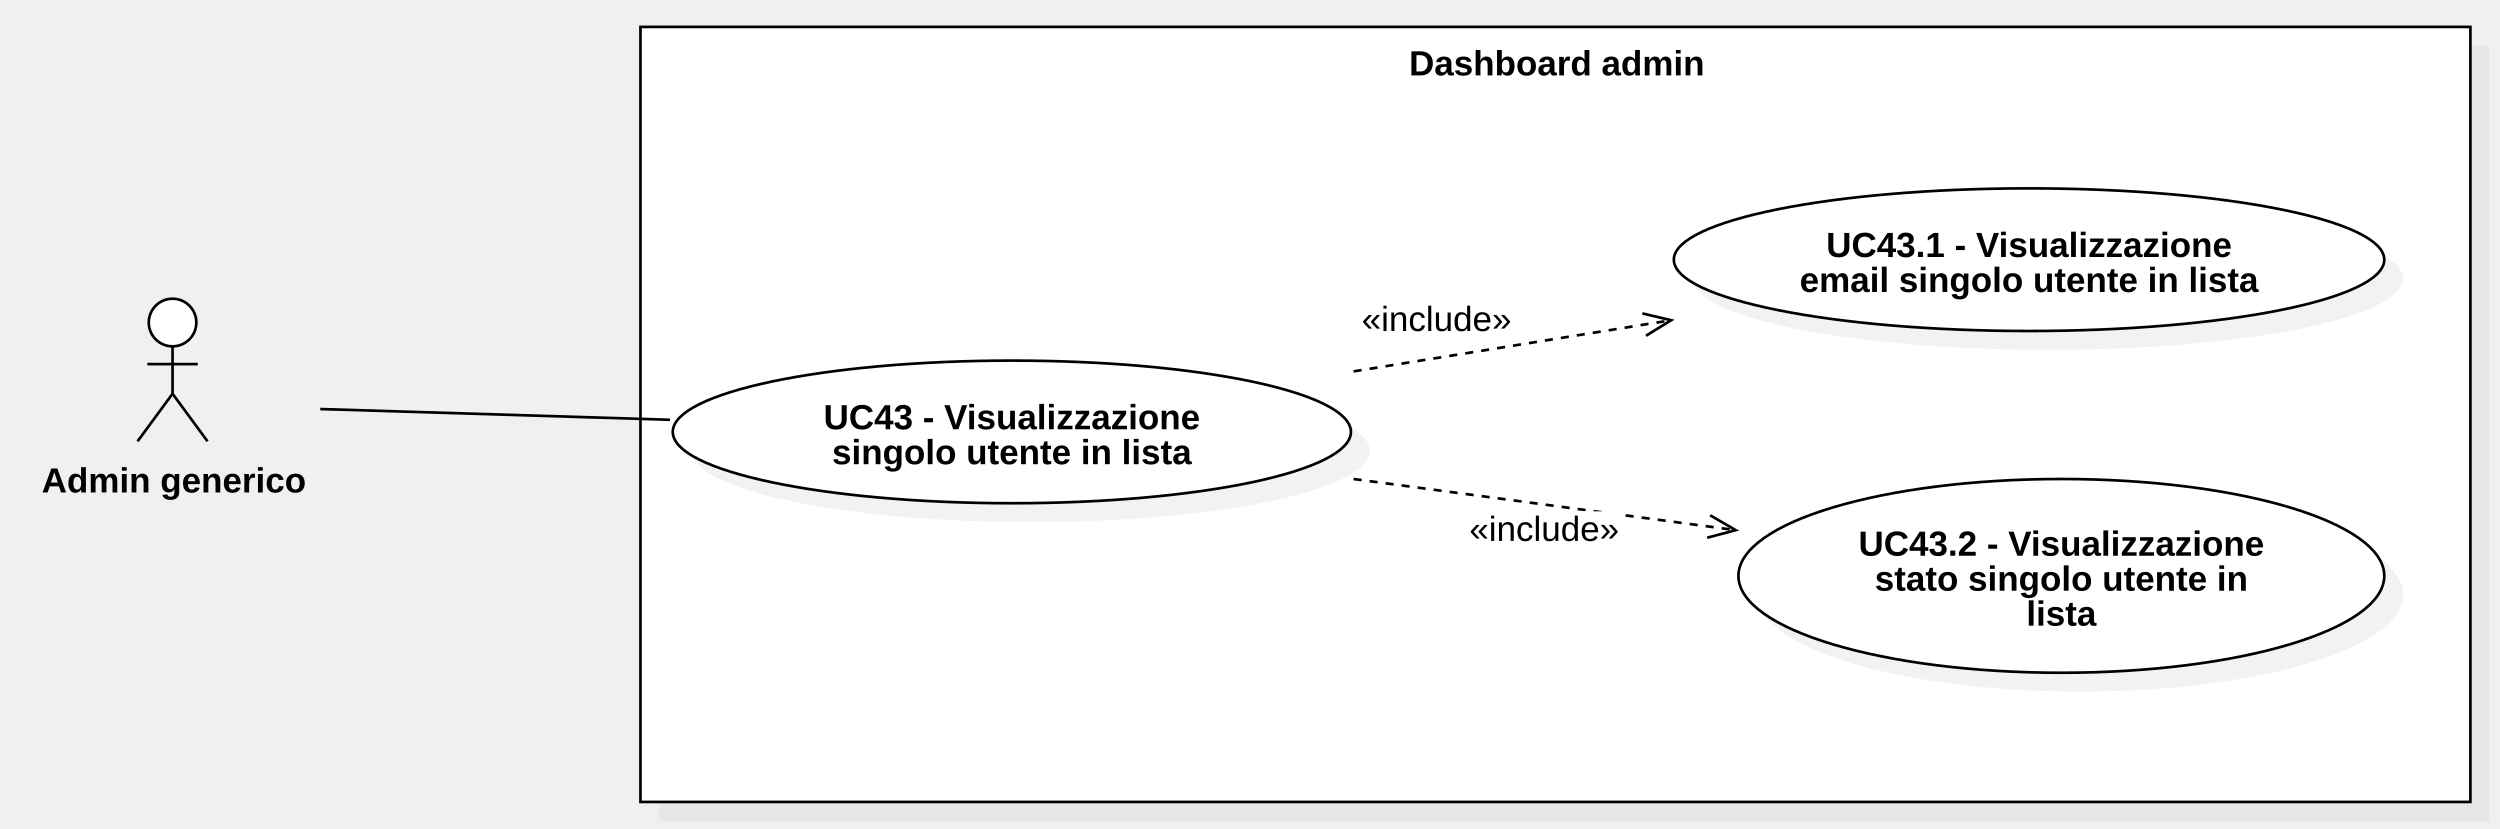
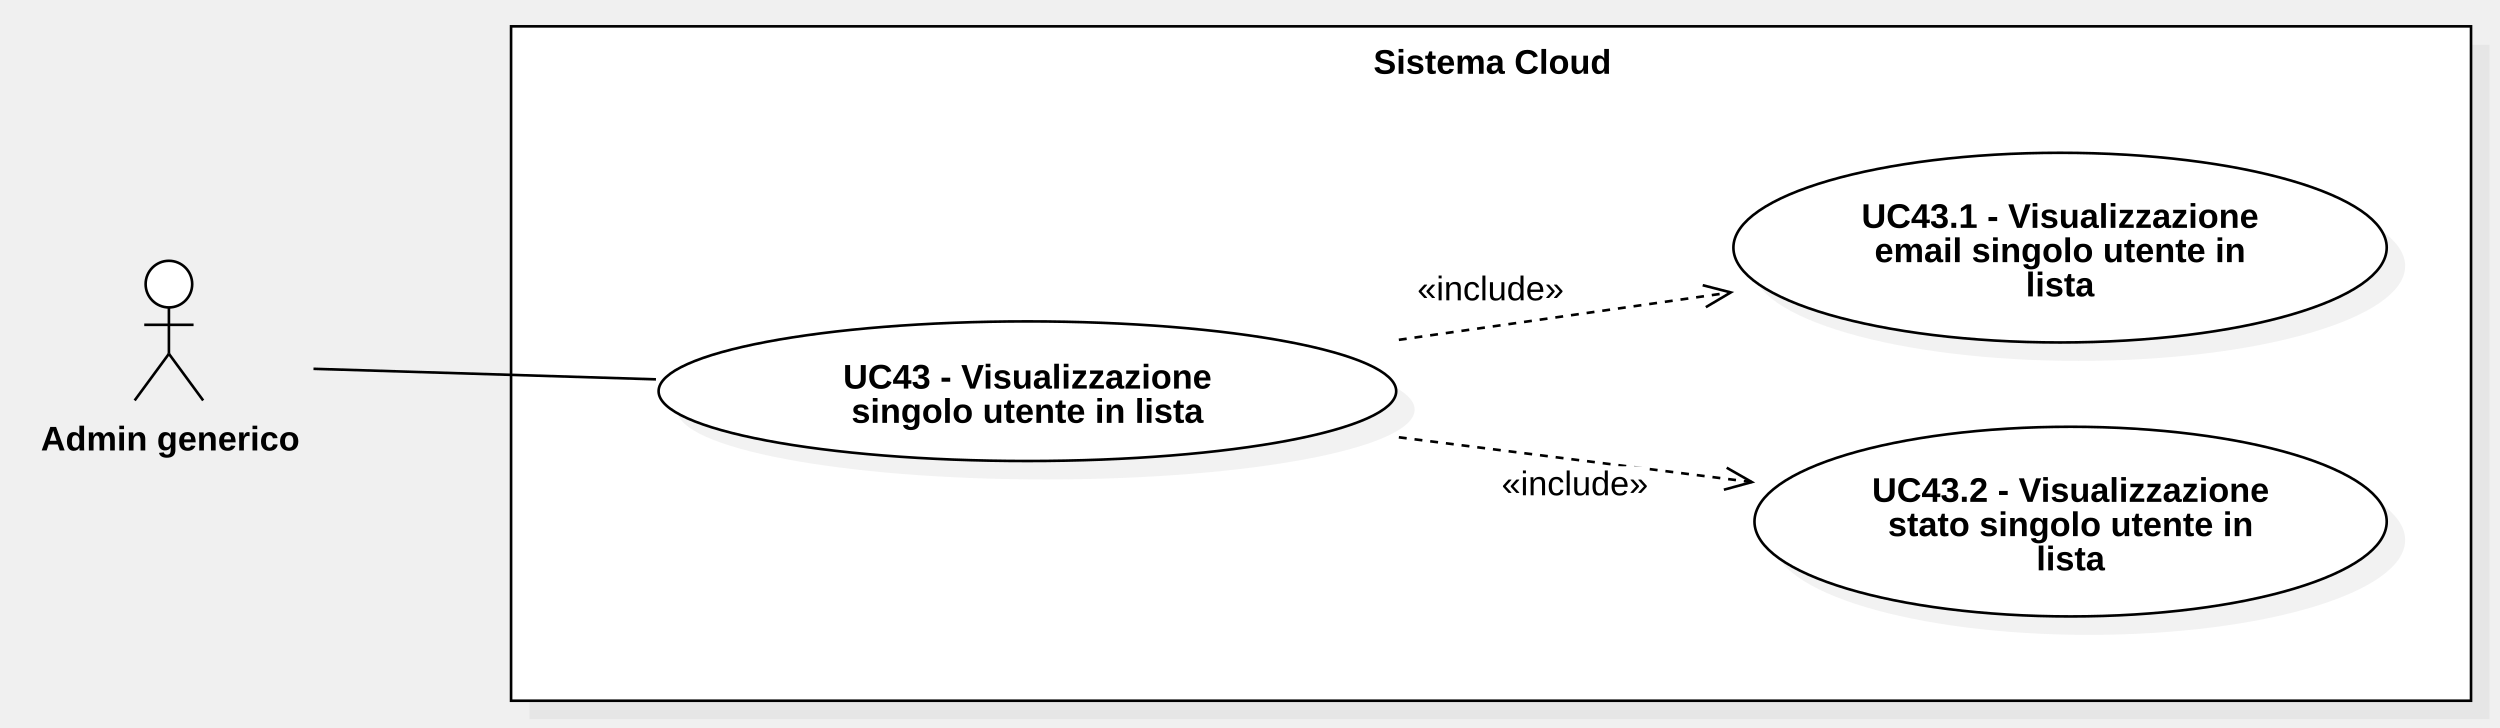
- <svg xmlns="http://www.w3.org/2000/svg" version="1.1" width="929" height="308">
+ <svg xmlns="http://www.w3.org/2000/svg" version="1.1" width="949" height="276">
  <defs />
  <g>
    <g>
-       <rect fill="#C0C0C0" stroke="none" x="763" y="530" width="680" height="288" transform="matrix(1 0 0 1 -518 -513)" fill-opacity="0.2" />
+       <rect fill="#C0C0C0" stroke="none" x="568" y="441" width="744" height="256" transform="matrix(1 0 0 1 -367 -424)" fill-opacity="0.2" />
    </g>
    <g>
-       <rect fill="#ffffff" stroke="none" x="756" y="523" width="680" height="288" transform="matrix(1 0 0 1 -518 -513)" />
+       <rect fill="#ffffff" stroke="none" x="561" y="434" width="744" height="256" transform="matrix(1 0 0 1 -367 -424)" />
    </g>
    <g>
-       <path fill="none" stroke="#000000" paint-order="fill stroke markers" d=" M 238 10 L 918 10 L 918 298 L 238 298 L 238 10 Z Z" stroke-miterlimit="10" stroke-dasharray="" />
+       <path fill="none" stroke="#000000" paint-order="fill stroke markers" d=" M 194 10 L 938 10 L 938 266 L 194 266 L 194 10 Z Z" stroke-miterlimit="10" stroke-dasharray="" />
    </g>
    <g>
      <g>
        <path fill="none" stroke="none" />
-         <text fill="#000000" stroke="none" font-family="Arial" font-size="13px" font-style="normal" font-weight="bold" text-decoration="undefined" x="1096.5" y="536.5" text-anchor="middle" dominant-baseline="central" transform="matrix(1 0 0 1 -518 -513)">Dashboard admin</text>
+         <text fill="#000000" stroke="none" font-family="Arial" font-size="13px" font-style="normal" font-weight="bold" text-decoration="undefined" x="933.5" y="447.5" text-anchor="middle" dominant-baseline="central" transform="matrix(1 0 0 1 -367 -424)">Sistema Cloud</text>
      </g>
    </g>
    <g>
-       <path fill="#ffffff" stroke="none" paint-order="stroke fill markers" d=" M 55.278 119.85 C 55.278 114.962 59.236 111 64.118 111 C 69 111 72.958 114.962 72.958 119.85 C 72.958 124.738 69 128.7 64.118 128.7 C 59.236 128.7 55.278 124.738 55.278 119.85 Z" />
+       <path fill="#ffffff" stroke="none" paint-order="stroke fill markers" d=" M 55.278 107.85 C 55.278 102.962 59.236 99 64.118 99 C 69 99 72.958 102.962 72.958 107.85 C 72.958 112.738 69 116.7 64.118 116.7 C 59.236 116.7 55.278 112.738 55.278 107.85 Z" />
    </g>
    <g>
-       <path fill="none" stroke="#000000" paint-order="fill stroke markers" d=" M 55.278 119.85 C 55.278 114.962 59.236 111 64.118 111 C 69 111 72.958 114.962 72.958 119.85 C 72.958 124.738 69 128.7 64.118 128.7 C 59.236 128.7 55.278 124.738 55.278 119.85 Z" stroke-miterlimit="10" stroke-dasharray="" />
+       <path fill="none" stroke="#000000" paint-order="fill stroke markers" d=" M 55.278 107.85 C 55.278 102.962 59.236 99 64.118 99 C 69 99 72.958 102.962 72.958 107.85 C 72.958 112.738 69 116.7 64.118 116.7 C 59.236 116.7 55.278 112.738 55.278 107.85 Z" stroke-miterlimit="10" stroke-dasharray="" />
    </g>
    <g>
-       <path fill="none" stroke="#000000" paint-order="fill stroke markers" d=" M 64.118 128.7 L 64.118 146.3" stroke-miterlimit="10" stroke-dasharray="" />
+       <path fill="none" stroke="#000000" paint-order="fill stroke markers" d=" M 64.118 116.7 L 64.118 134.3" stroke-miterlimit="10" stroke-dasharray="" />
    </g>
    <g>
-       <path fill="none" stroke="#000000" paint-order="fill stroke markers" d=" M 54.758 135.3 L 73.478 135.3" stroke-miterlimit="10" stroke-dasharray="" />
+       <path fill="none" stroke="#000000" paint-order="fill stroke markers" d=" M 54.758 123.3 L 73.478 123.3" stroke-miterlimit="10" stroke-dasharray="" />
    </g>
    <g>
-       <path fill="none" stroke="#000000" paint-order="fill stroke markers" d=" M 64.118 146.3 L 51.118 164" stroke-miterlimit="10" stroke-dasharray="" />
+       <path fill="none" stroke="#000000" paint-order="fill stroke markers" d=" M 64.118 134.3 L 51.118 152" stroke-miterlimit="10" stroke-dasharray="" />
    </g>
    <g>
-       <path fill="none" stroke="#000000" paint-order="fill stroke markers" d=" M 64.118 146.3 L 77.118 164" stroke-miterlimit="10" stroke-dasharray="" />
+       <path fill="none" stroke="#000000" paint-order="fill stroke markers" d=" M 64.118 134.3 L 77.118 152" stroke-miterlimit="10" stroke-dasharray="" />
    </g>
    <g>
      <g>
        <path fill="none" stroke="none" />
-         <text fill="#000000" stroke="none" font-family="Arial" font-size="13px" font-style="normal" font-weight="bold" text-decoration="undefined" x="582.618" y="691.5" text-anchor="middle" dominant-baseline="central" transform="matrix(1 0 0 1 -518 -513)">Admin generico</text>
+         <text fill="#000000" stroke="none" font-family="Arial" font-size="13px" font-style="normal" font-weight="bold" text-decoration="undefined" x="431.618" y="590.5" text-anchor="middle" dominant-baseline="central" transform="matrix(1 0 0 1 -367 -424)">Admin generico</text>
      </g>
    </g>
    <g>
-       <path fill="#C0C0C0" stroke="none" paint-order="stroke fill markers" d=" M 257 167.5 C 257 152.864 313.412 141 383 141 C 452.588 141 509 152.864 509 167.5 C 509 182.136 452.588 194 383 194 C 313.412 194 257 182.136 257 167.5 Z" fill-opacity="0.2" />
+       <path fill="#C0C0C0" stroke="none" paint-order="stroke fill markers" d=" M 257 155.5 C 257 140.864 319.68 129 397 129 C 474.32 129 537 140.864 537 155.5 C 537 170.136 474.32 182 397 182 C 319.68 182 257 170.136 257 155.5 Z" fill-opacity="0.2" />
    </g>
    <g>
-       <path fill="#ffffff" stroke="none" paint-order="stroke fill markers" d=" M 250 160.5 C 250 145.864 306.412 134 376 134 C 445.588 134 502 145.864 502 160.5 C 502 175.136 445.588 187 376 187 C 306.412 187 250 175.136 250 160.5 Z" />
+       <path fill="#ffffff" stroke="none" paint-order="stroke fill markers" d=" M 250 148.5 C 250 133.864 312.68 122 390 122 C 467.32 122 530 133.864 530 148.5 C 530 163.136 467.32 175 390 175 C 312.68 175 250 163.136 250 148.5 Z" />
    </g>
    <g>
-       <path fill="none" stroke="#000000" paint-order="fill stroke markers" d=" M 250 160.5 C 250 145.864 306.412 134 376 134 C 445.588 134 502 145.864 502 160.5 C 502 175.136 445.588 187 376 187 C 306.412 187 250 175.136 250 160.5 Z" stroke-miterlimit="10" stroke-dasharray="" />
+       <path fill="none" stroke="#000000" paint-order="fill stroke markers" d=" M 250 148.5 C 250 133.864 312.68 122 390 122 C 467.32 122 530 133.864 530 148.5 C 530 163.136 467.32 175 390 175 C 312.68 175 250 163.136 250 148.5 Z" stroke-miterlimit="10" stroke-dasharray="" />
    </g>
    <g>
      <g>
        <path fill="none" stroke="none" />
-         <text fill="#000000" stroke="none" font-family="Arial" font-size="13px" font-style="normal" font-weight="bold" text-decoration="undefined" x="894" y="668" text-anchor="middle" dominant-baseline="central" transform="matrix(1 0 0 1 -518 -513)">UC43 - Visualizzazione</text>
-         <text fill="#000000" stroke="none" font-family="Arial" font-size="13px" font-style="normal" font-weight="bold" text-decoration="undefined" x="894" y="681" text-anchor="middle" dominant-baseline="central" transform="matrix(1 0 0 1 -518 -513)">singolo utente in lista</text>
+         <text fill="#000000" stroke="none" font-family="Arial" font-size="13px" font-style="normal" font-weight="bold" text-decoration="undefined" x="757" y="567" text-anchor="middle" dominant-baseline="central" transform="matrix(1 0 0 1 -367 -424)">UC43 - Visualizzazione</text>
+         <text fill="#000000" stroke="none" font-family="Arial" font-size="13px" font-style="normal" font-weight="bold" text-decoration="undefined" x="757" y="580" text-anchor="middle" dominant-baseline="central" transform="matrix(1 0 0 1 -367 -424)">singolo utente in lista</text>
      </g>
    </g>
    <g>
-       <path fill="#C0C0C0" stroke="none" paint-order="stroke fill markers" d=" M 629 103.5 C 629 88.864 688.098 77 761 77 C 833.902 77 893 88.864 893 103.5 C 893 118.136 833.902 130 761 130 C 688.098 130 629 118.136 629 103.5 Z" fill-opacity="0.2" />
+       <path fill="#C0C0C0" stroke="none" paint-order="stroke fill markers" d=" M 665 101 C 665 81.118 720.517 65 789 65 C 857.483 65 913 81.118 913 101 C 913 120.882 857.483 137 789 137 C 720.517 137 665 120.882 665 101 Z" fill-opacity="0.2" />
    </g>
    <g>
-       <path fill="#ffffff" stroke="none" paint-order="stroke fill markers" d=" M 622 96.5 C 622 81.864 681.098 70 754 70 C 826.902 70 886 81.864 886 96.5 C 886 111.136 826.902 123 754 123 C 681.098 123 622 111.136 622 96.5 Z" />
+       <path fill="#ffffff" stroke="none" paint-order="stroke fill markers" d=" M 658 94 C 658 74.118 713.517 58 782 58 C 850.483 58 906 74.118 906 94 C 906 113.882 850.483 130 782 130 C 713.517 130 658 113.882 658 94 Z" />
    </g>
    <g>
-       <path fill="none" stroke="#000000" paint-order="fill stroke markers" d=" M 622 96.5 C 622 81.864 681.098 70 754 70 C 826.902 70 886 81.864 886 96.5 C 886 111.136 826.902 123 754 123 C 681.098 123 622 111.136 622 96.5 Z" stroke-miterlimit="10" stroke-dasharray="" />
+       <path fill="none" stroke="#000000" paint-order="fill stroke markers" d=" M 658 94 C 658 74.118 713.517 58 782 58 C 850.483 58 906 74.118 906 94 C 906 113.882 850.483 130 782 130 C 713.517 130 658 113.882 658 94 Z" stroke-miterlimit="10" stroke-dasharray="" />
    </g>
    <g>
      <g>
        <path fill="none" stroke="none" />
-         <text fill="#000000" stroke="none" font-family="Arial" font-size="13px" font-style="normal" font-weight="bold" text-decoration="undefined" x="1272" y="604" text-anchor="middle" dominant-baseline="central" transform="matrix(1 0 0 1 -518 -513)">UC43.1 - Visualizzazione</text>
-         <text fill="#000000" stroke="none" font-family="Arial" font-size="13px" font-style="normal" font-weight="bold" text-decoration="undefined" x="1272" y="617" text-anchor="middle" dominant-baseline="central" transform="matrix(1 0 0 1 -518 -513)">email singolo utente in lista</text>
+         <text fill="#000000" stroke="none" font-family="Arial" font-size="13px" font-style="normal" font-weight="bold" text-decoration="undefined" x="1149" y="506" text-anchor="middle" dominant-baseline="central" transform="matrix(1 0 0 1 -367 -424)">UC43.1 - Visualizzazione</text>
+         <text fill="#000000" stroke="none" font-family="Arial" font-size="13px" font-style="normal" font-weight="bold" text-decoration="undefined" x="1149" y="519" text-anchor="middle" dominant-baseline="central" transform="matrix(1 0 0 1 -367 -424)">email singolo utente in</text>
+         <text fill="#000000" stroke="none" font-family="Arial" font-size="13px" font-style="normal" font-weight="bold" text-decoration="undefined" x="1149" y="532" text-anchor="middle" dominant-baseline="central" transform="matrix(1 0 0 1 -367 -424)">lista</text>
      </g>
    </g>
    <g>
-       <path fill="none" stroke="#000000" paint-order="fill stroke markers" d=" M 503 138 L 621 119" stroke-miterlimit="10" stroke-dasharray="3" />
+       <path fill="#C0C0C0" stroke="none" paint-order="stroke fill markers" d=" M 673 205 C 673 185.118 726.726 169 793 169 C 859.274 169 913 185.118 913 205 C 913 224.882 859.274 241 793 241 C 726.726 241 673 224.882 673 205 Z" fill-opacity="0.2" />
    </g>
    <g>
-       <path fill="none" stroke="#000000" paint-order="fill stroke markers" d=" M 611.636 124.772 L 621 119 L 610.297 116.46" stroke-miterlimit="10" stroke-dasharray="" />
+       <path fill="#ffffff" stroke="none" paint-order="stroke fill markers" d=" M 666 198 C 666 178.118 719.726 162 786 162 C 852.274 162 906 178.118 906 198 C 906 217.882 852.274 234 786 234 C 719.726 234 666 217.882 666 198 Z" />
    </g>
    <g>
-       <rect fill="#ffffff" stroke="none" x="1024" y="625" width="55.656" height="13" transform="matrix(1 0 0 1 -518 -513)" />
+       <path fill="none" stroke="#000000" paint-order="fill stroke markers" d=" M 666 198 C 666 178.118 719.726 162 786 162 C 852.274 162 906 178.118 906 198 C 906 217.882 852.274 234 786 234 C 719.726 234 666 217.882 666 198 Z" stroke-miterlimit="10" stroke-dasharray="" />
    </g>
    <g>
      <g>
        <path fill="none" stroke="none" />
-         <text fill="#000000" stroke="none" font-family="Arial" font-size="13px" font-style="normal" font-weight="normal" text-decoration="undefined" x="1051.828" y="631.5" text-anchor="middle" dominant-baseline="central" transform="matrix(1 0 0 1 -518 -513)">«include»</text>
+         <text fill="#000000" stroke="none" font-family="Arial" font-size="13px" font-style="normal" font-weight="bold" text-decoration="undefined" x="1153" y="610" text-anchor="middle" dominant-baseline="central" transform="matrix(1 0 0 1 -367 -424)">UC43.2 - Visualizzazione</text>
+         <text fill="#000000" stroke="none" font-family="Arial" font-size="13px" font-style="normal" font-weight="bold" text-decoration="undefined" x="1153" y="623" text-anchor="middle" dominant-baseline="central" transform="matrix(1 0 0 1 -367 -424)">stato singolo utente in</text>
+         <text fill="#000000" stroke="none" font-family="Arial" font-size="13px" font-style="normal" font-weight="bold" text-decoration="undefined" x="1153" y="636" text-anchor="middle" dominant-baseline="central" transform="matrix(1 0 0 1 -367 -424)">lista</text>
      </g>
    </g>
    <g>
-       <path fill="none" stroke="#000000" paint-order="fill stroke markers" d=" M 503 178 L 645 197" stroke-miterlimit="10" stroke-dasharray="3" />
+       <path fill="none" stroke="#000000" paint-order="fill stroke markers" d=" M 531 129 L 657 111" stroke-miterlimit="10" stroke-dasharray="3" />
    </g>
    <g>
-       <path fill="none" stroke="#000000" paint-order="fill stroke markers" d=" M 634.369 199.825 L 645 197 L 635.485 191.48" stroke-miterlimit="10" stroke-dasharray="" />
+       <path fill="none" stroke="#000000" paint-order="fill stroke markers" d=" M 647.535 116.604 L 657 111 L 646.344 108.27" stroke-miterlimit="10" stroke-dasharray="" />
    </g>
    <g>
-       <rect fill="#ffffff" stroke="none" x="1064" y="703" width="55.656" height="13" transform="matrix(1 0 0 1 -518 -513)" />
+       <rect fill="#ffffff" stroke="none" x="905" y="527" width="55.656" height="13" transform="matrix(1 0 0 1 -367 -424)" />
    </g>
    <g>
      <g>
        <path fill="none" stroke="none" />
-         <text fill="#000000" stroke="none" font-family="Arial" font-size="13px" font-style="normal" font-weight="normal" text-decoration="undefined" x="1091.828" y="709.5" text-anchor="middle" dominant-baseline="central" transform="matrix(1 0 0 1 -518 -513)">«include»</text>
+         <text fill="#000000" stroke="none" font-family="Arial" font-size="13px" font-style="normal" font-weight="normal" text-decoration="undefined" x="932.828" y="533.5" text-anchor="middle" dominant-baseline="central" transform="matrix(1 0 0 1 -367 -424)">«include»</text>
      </g>
    </g>
    <g>
-       <path fill="none" stroke="#000000" paint-order="fill stroke markers" d=" M 249 156 L 119 152" stroke-miterlimit="10" stroke-dasharray="" />
+       <path fill="none" stroke="#000000" paint-order="fill stroke markers" d=" M 531 166 L 665 183" stroke-miterlimit="10" stroke-dasharray="3" />
    </g>
    <g>
-       <path fill="#C0C0C0" stroke="none" paint-order="stroke fill markers" d=" M 653 221 C 653 201.118 706.726 185 773 185 C 839.274 185 893 201.118 893 221 C 893 240.882 839.274 257 773 257 C 706.726 257 653 240.882 653 221 Z" fill-opacity="0.2" />
+       <path fill="none" stroke="#000000" paint-order="fill stroke markers" d=" M 654.388 185.897 L 665 183 L 655.448 177.545" stroke-miterlimit="10" stroke-dasharray="" />
    </g>
    <g>
-       <path fill="#ffffff" stroke="none" paint-order="stroke fill markers" d=" M 646 214 C 646 194.118 699.726 178 766 178 C 832.274 178 886 194.118 886 214 C 886 233.882 832.274 250 766 250 C 699.726 250 646 233.882 646 214 Z" />
-     </g>
-     <g>
-       <path fill="none" stroke="#000000" paint-order="fill stroke markers" d=" M 646 214 C 646 194.118 699.726 178 766 178 C 832.274 178 886 194.118 886 214 C 886 233.882 832.274 250 766 250 C 699.726 250 646 233.882 646 214 Z" stroke-miterlimit="10" stroke-dasharray="" />
+       <rect fill="#ffffff" stroke="none" x="937" y="601" width="55.656" height="13" transform="matrix(1 0 0 1 -367 -424)" />
    </g>
    <g>
      <g>
        <path fill="none" stroke="none" />
-         <text fill="#000000" stroke="none" font-family="Arial" font-size="13px" font-style="normal" font-weight="bold" text-decoration="undefined" x="1284" y="715" text-anchor="middle" dominant-baseline="central" transform="matrix(1 0 0 1 -518 -513)">UC43.2 - Visualizzazione</text>
-         <text fill="#000000" stroke="none" font-family="Arial" font-size="13px" font-style="normal" font-weight="bold" text-decoration="undefined" x="1284" y="728" text-anchor="middle" dominant-baseline="central" transform="matrix(1 0 0 1 -518 -513)">stato singolo utente in</text>
-         <text fill="#000000" stroke="none" font-family="Arial" font-size="13px" font-style="normal" font-weight="bold" text-decoration="undefined" x="1284" y="741" text-anchor="middle" dominant-baseline="central" transform="matrix(1 0 0 1 -518 -513)">lista</text>
+         <text fill="#000000" stroke="none" font-family="Arial" font-size="13px" font-style="normal" font-weight="normal" text-decoration="undefined" x="964.828" y="607.5" text-anchor="middle" dominant-baseline="central" transform="matrix(1 0 0 1 -367 -424)">«include»</text>
      </g>
+     </g>
+     <g>
+       <path fill="none" stroke="#000000" paint-order="fill stroke markers" d=" M 249 144 L 119 140" stroke-miterlimit="10" stroke-dasharray="" />
    </g>
  </g>
</svg>
